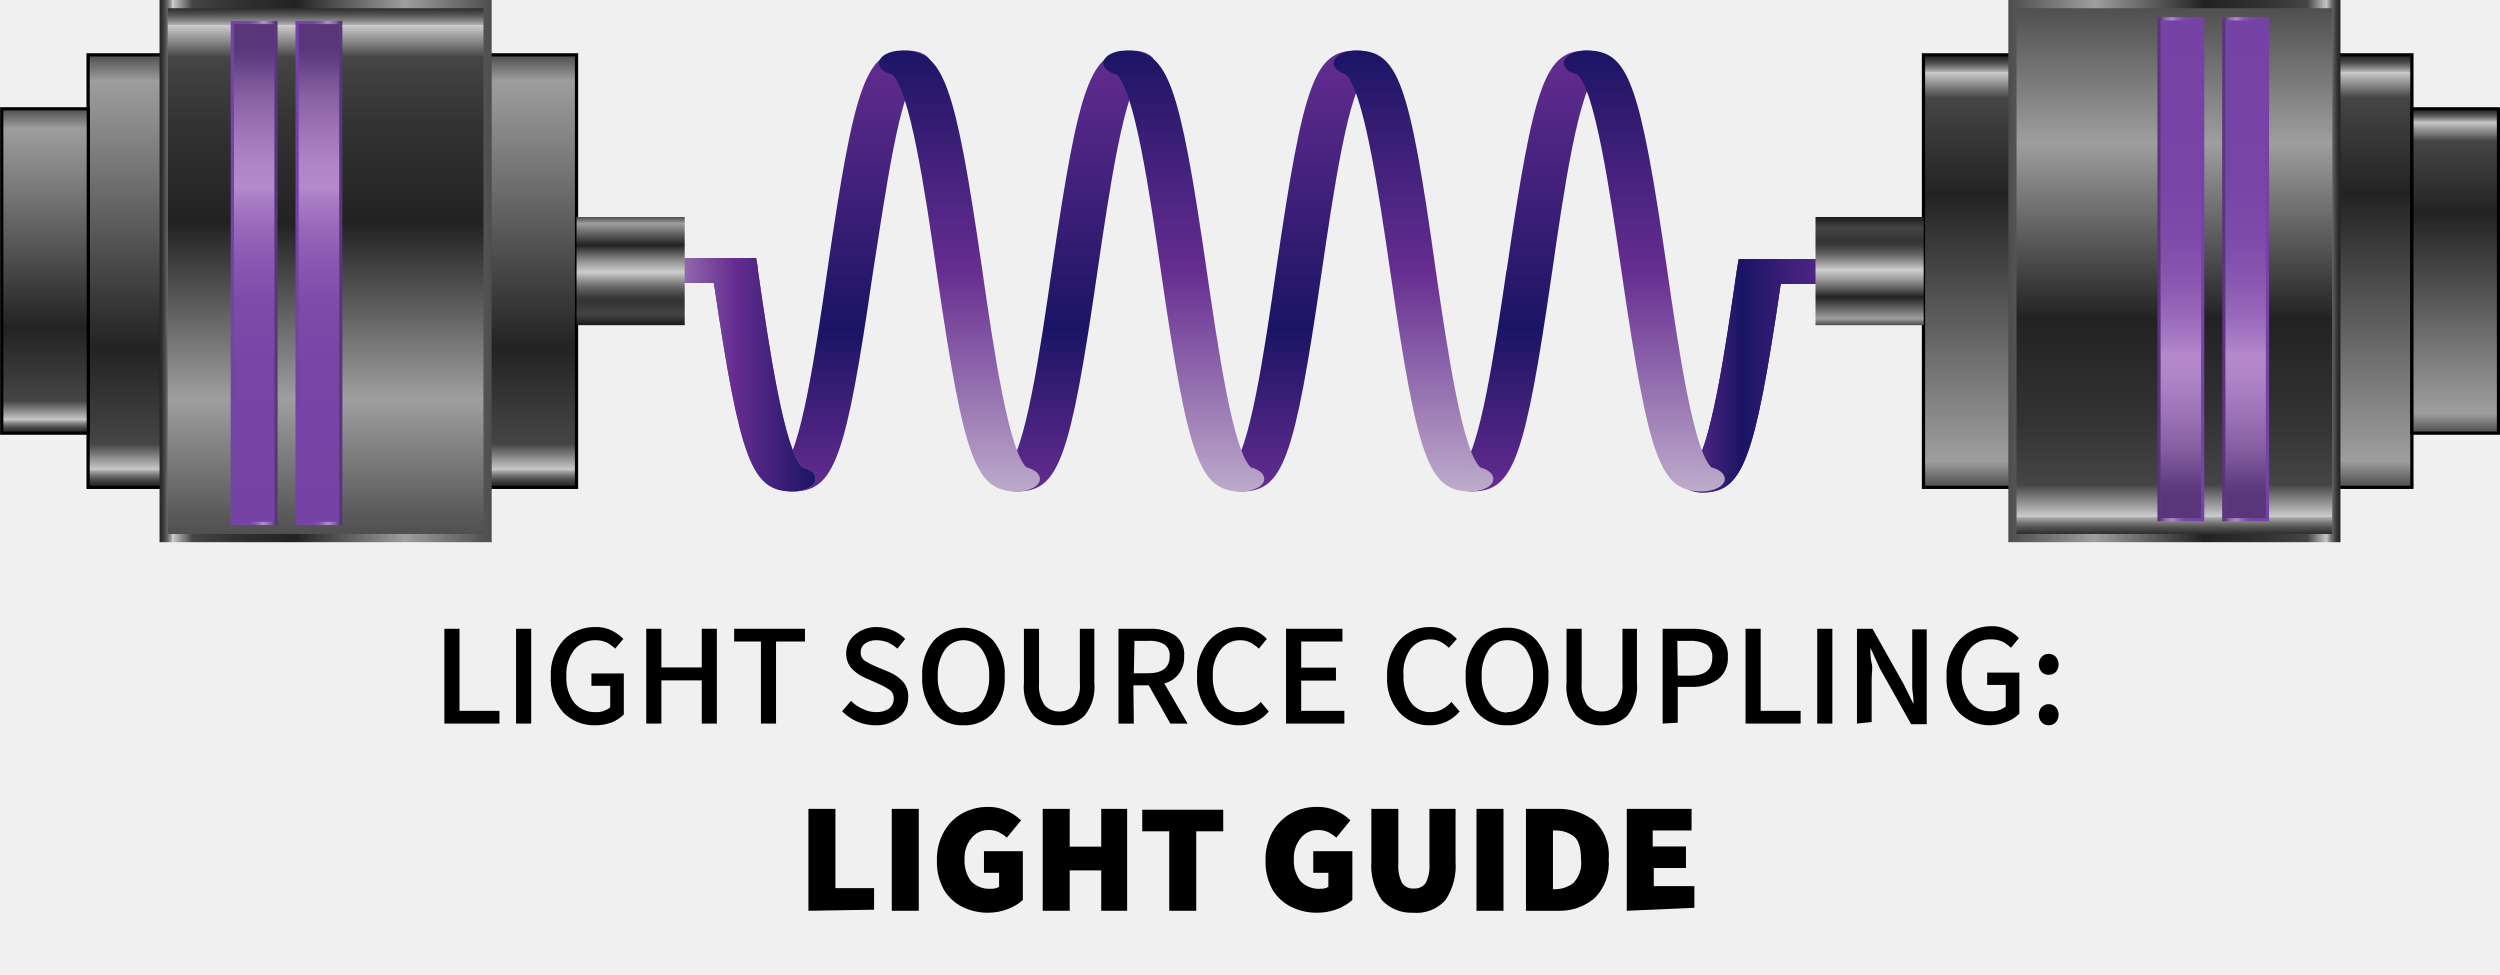
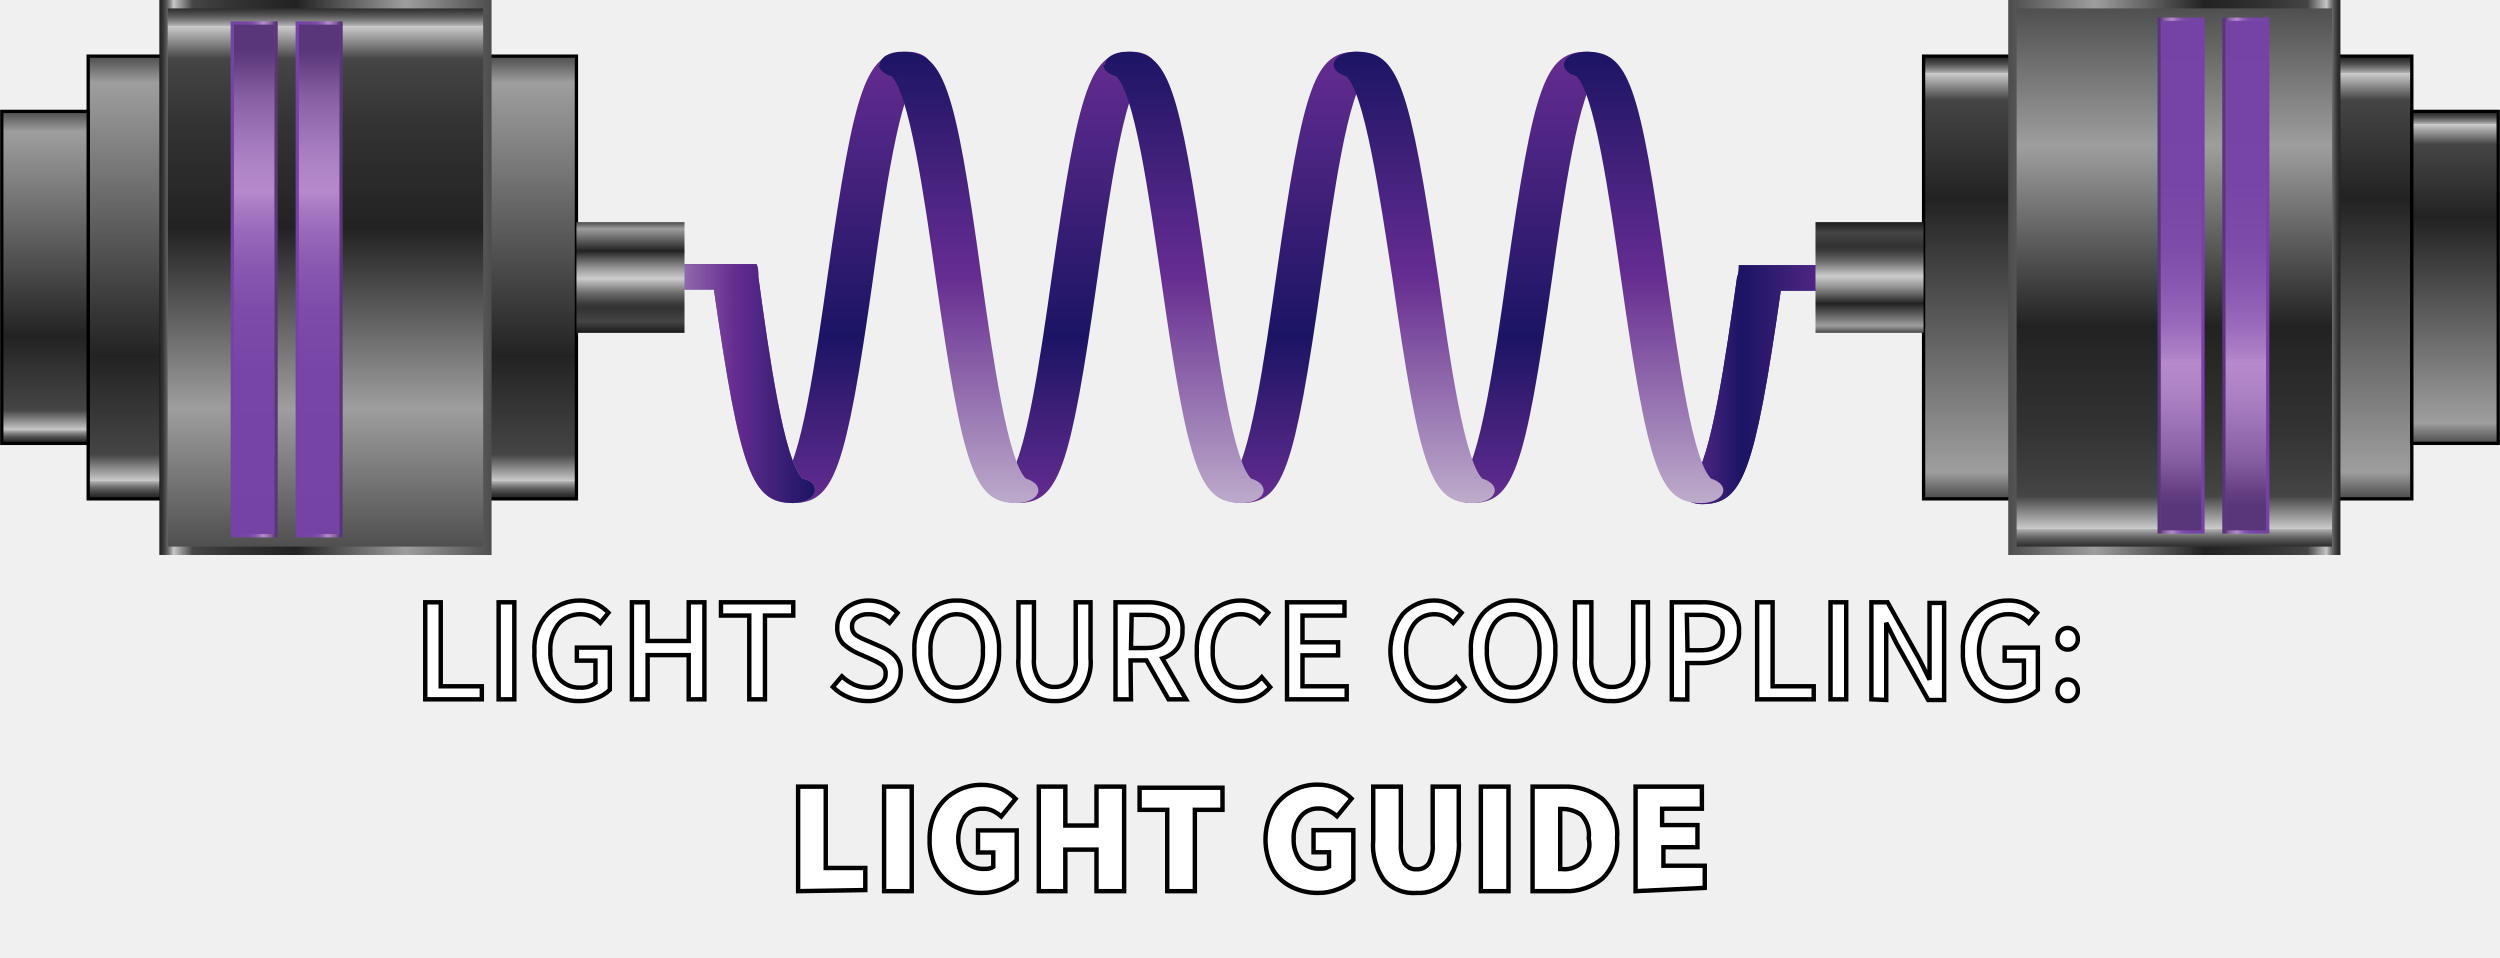
- <svg xmlns="http://www.w3.org/2000/svg" xmlns:xlink="http://www.w3.org/1999/xlink" id="Layer_1" data-name="Layer 1" width="115.78" height="45.13" viewBox="0 0 115.78 45.13">
+ <svg xmlns="http://www.w3.org/2000/svg" xmlns:xlink="http://www.w3.org/1999/xlink" id="Layer_1" data-name="Layer 1" viewBox="0 0 113.11 43.32">
  <defs>
-     <style>.cls-1{fill:url(#linear-gradient);}.cls-2{fill:url(#linear-gradient-2);}.cls-3{fill:url(#linear-gradient-3);}.cls-4{fill:url(#linear-gradient-4);}.cls-5{fill:url(#linear-gradient-5);}.cls-6{fill:url(#linear-gradient-6);}.cls-7{fill:url(#linear-gradient-7);}.cls-8{fill:url(#linear-gradient-8);}.cls-9{fill:url(#linear-gradient-9);}.cls-10{fill:url(#linear-gradient-10);}.cls-11{fill:url(#linear-gradient-11);}.cls-12{fill:url(#linear-gradient-12);}.cls-13,.cls-14,.cls-15,.cls-20,.cls-21,.cls-22{stroke:#000;}.cls-13,.cls-14,.cls-15,.cls-18,.cls-19,.cls-20,.cls-21,.cls-22,.cls-25,.cls-26{stroke-width:0.15px;}.cls-13{fill:url(#linear-gradient-13);}.cls-14{fill:url(#linear-gradient-14);}.cls-15{fill:url(#linear-gradient-15);}.cls-16{fill:url(#linear-gradient-16);}.cls-17,.cls-24{stroke-width:0.38px;}.cls-17{fill:url(#linear-gradient-17);stroke:url(#linear-gradient-18);}.cls-18{fill:url(#linear-gradient-19);stroke:url(#linear-gradient-20);}.cls-19{fill:url(#linear-gradient-21);stroke:url(#linear-gradient-22);}.cls-20{fill:url(#linear-gradient-23);}.cls-21{fill:url(#linear-gradient-24);}.cls-22{fill:url(#linear-gradient-25);}.cls-23{fill:url(#linear-gradient-26);}.cls-24{fill:url(#linear-gradient-27);stroke:url(#linear-gradient-28);}.cls-25{fill:url(#linear-gradient-29);stroke:url(#linear-gradient-30);}.cls-26{fill:url(#linear-gradient-31);stroke:url(#linear-gradient-32);}</style>
-     <linearGradient id="linear-gradient" x1="182.71" y1="4394.4" x2="182.71" y2="4415.09" gradientTransform="matrix(1, 0, 0, -1, -132.94, 4417.29)" gradientUnits="userSpaceOnUse">
+     <style>.cls-1{fill:#fff;stroke-width:0.2px;}.cls-1,.cls-14,.cls-15,.cls-16,.cls-21,.cls-22,.cls-23{stroke:#000;}.cls-2{fill:url(#linear-gradient);}.cls-3{fill:url(#linear-gradient-2);}.cls-4{fill:url(#linear-gradient-3);}.cls-5{fill:url(#linear-gradient-4);}.cls-6{fill:url(#linear-gradient-5);}.cls-7{fill:url(#linear-gradient-6);}.cls-8{fill:url(#linear-gradient-7);}.cls-9{fill:url(#linear-gradient-8);}.cls-10{fill:url(#linear-gradient-9);}.cls-11{fill:url(#linear-gradient-10);}.cls-12{fill:url(#linear-gradient-11);}.cls-13{fill:url(#linear-gradient-12);}.cls-14,.cls-15,.cls-16,.cls-19,.cls-20,.cls-21,.cls-22,.cls-23,.cls-26,.cls-27{stroke-width:0.15px;}.cls-14{fill:url(#linear-gradient-13);}.cls-15{fill:url(#linear-gradient-14);}.cls-16{fill:url(#linear-gradient-15);}.cls-17{fill:url(#linear-gradient-16);}.cls-18,.cls-25{stroke-width:0.38px;}.cls-18{fill:url(#linear-gradient-17);stroke:url(#linear-gradient-18);}.cls-19{fill:url(#linear-gradient-19);stroke:url(#linear-gradient-20);}.cls-20{fill:url(#linear-gradient-21);stroke:url(#linear-gradient-22);}.cls-21{fill:url(#linear-gradient-23);}.cls-22{fill:url(#linear-gradient-24);}.cls-23{fill:url(#linear-gradient-25);}.cls-24{fill:url(#linear-gradient-26);}.cls-25{fill:url(#linear-gradient-27);stroke:url(#linear-gradient-28);}.cls-26{fill:url(#linear-gradient-29);stroke:url(#linear-gradient-30);}.cls-27{fill:url(#linear-gradient-31);stroke:url(#linear-gradient-32);}</style>
+     <linearGradient id="linear-gradient" x1="181.56" y1="3390.31" x2="181.56" y2="3410.99" gradientTransform="matrix(1, 0, 0, -1, -132.94, 3413.2)" gradientUnits="userSpaceOnUse">
      <stop offset="0" stop-color="#662d91" />
      <stop offset="0.37" stop-color="#1b1464" />
      <stop offset="1" stop-color="#662d91" />
    </linearGradient>
-     <linearGradient id="linear-gradient-2" x1="203.76" y1="4394.4" x2="203.76" y2="4415.09" xlink:href="#linear-gradient" />
-     <linearGradient id="linear-gradient-3" x1="193.1" y1="4394.4" x2="193.1" y2="4415.09" xlink:href="#linear-gradient" />
-     <linearGradient id="linear-gradient-4" x1="172.32" y1="4394.4" x2="172.32" y2="4415.09" xlink:href="#linear-gradient" />
-     <linearGradient id="linear-gradient-5" x1="-401.05" y1="4885.97" x2="-401.05" y2="4911.82" gradientTransform="matrix(0.8, 0, 0, -0.8, 365.27, 3931.67)" gradientUnits="userSpaceOnUse">
+     <linearGradient id="linear-gradient-2" x1="202.13" y1="3390.31" x2="202.13" y2="3410.99" xlink:href="#linear-gradient" />
+     <linearGradient id="linear-gradient-3" x1="191.71" y1="3390.31" x2="191.71" y2="3410.99" xlink:href="#linear-gradient" />
+     <linearGradient id="linear-gradient-4" x1="171.41" y1="3390.31" x2="171.41" y2="3410.99" xlink:href="#linear-gradient" />
+     <linearGradient id="linear-gradient-5" x1="1001.82" y1="3756.36" x2="1001.82" y2="3782.22" gradientTransform="matrix(0.8, 0, 0, -0.8, -758.05, 3027.98)" gradientUnits="userSpaceOnUse">
      <stop offset="0" stop-color="#beaccb" />
      <stop offset="0.5" stop-color="#662d91" />
      <stop offset="1" stop-color="#1b1464" />
    </linearGradient>
-     <linearGradient id="linear-gradient-6" x1="-388.06" y1="4885.97" x2="-388.06" y2="4911.82" xlink:href="#linear-gradient-5" />
-     <linearGradient id="linear-gradient-7" x1="198.43" y1="4394.53" x2="198.43" y2="4414.95" gradientTransform="matrix(1, 0, 0, -1, -132.94, 4417.29)" xlink:href="#linear-gradient-5" />
-     <linearGradient id="linear-gradient-8" x1="166.93" y1="4394.53" x2="166.93" y2="4415.27" gradientTransform="matrix(1, 0, 0, -1, -132.94, 4417.29)" gradientUnits="userSpaceOnUse">
+     <linearGradient id="linear-gradient-6" x1="1014.51" y1="3756.36" x2="1014.51" y2="3782.22" xlink:href="#linear-gradient-5" />
+     <linearGradient id="linear-gradient-7" x1="196.92" y1="3390.44" x2="196.92" y2="3410.86" gradientTransform="matrix(1, 0, 0, -1, -132.94, 3413.2)" xlink:href="#linear-gradient-5" />
+     <linearGradient id="linear-gradient-8" x1="166.15" y1="3390.44" x2="166.15" y2="3411.18" gradientTransform="matrix(1, 0, 0, -1, -132.94, 3413.2)" gradientUnits="userSpaceOnUse">
      <stop offset="0" stop-color="#aa90be" />
      <stop offset="0.5" stop-color="#662d91" />
      <stop offset="1" stop-color="#1b1464" />
    </linearGradient>
-     <linearGradient id="linear-gradient-9" x1="30.2" y1="17.36" x2="37.77" y2="17.36" gradientTransform="matrix(1, 0, 0, 1, 0, 0)" xlink:href="#linear-gradient-8" />
-     <linearGradient id="linear-gradient-10" x1="214.65" y1="4394.53" x2="214.65" y2="4415.34" xlink:href="#linear-gradient" />
-     <linearGradient id="linear-gradient-11" x1="77.76" y1="17.35" x2="85.65" y2="17.35" gradientTransform="matrix(1, 0, 0, 1, 0, 0)" xlink:href="#linear-gradient" />
-     <linearGradient id="linear-gradient-12" x1="209.1" y1="4394.53" x2="209.1" y2="4414.95" gradientTransform="matrix(1, 0, 0, -1, -132.94, 4417.29)" xlink:href="#linear-gradient-5" />
-     <linearGradient id="linear-gradient-13" x1="-2960.14" y1="-310.23" x2="-2960.14" y2="-285.2" gradientTransform="translate(2374.2 250.73) scale(0.8)" gradientUnits="userSpaceOnUse">
+     <linearGradient id="linear-gradient-9" x1="29.51" y1="17.36" x2="36.9" y2="17.36" gradientTransform="matrix(1, 0, 0, 1, 0, 0)" xlink:href="#linear-gradient-8" />
+     <linearGradient id="linear-gradient-10" x1="212.76" y1="3390.44" x2="212.76" y2="3411.24" xlink:href="#linear-gradient" />
+     <linearGradient id="linear-gradient-11" x1="75.97" y1="17.35" x2="83.67" y2="17.35" gradientTransform="matrix(1, 0, 0, 1, 0, 0)" xlink:href="#linear-gradient" />
+     <linearGradient id="linear-gradient-12" x1="207.34" y1="3390.44" x2="207.34" y2="3410.86" gradientTransform="matrix(1, 0, 0, -1, -132.94, 3413.2)" xlink:href="#linear-gradient-5" />
+     <linearGradient id="linear-gradient-13" x1="-1556.16" y1="-184.72" x2="-1556.16" y2="-159.69" gradientTransform="translate(1250.88 150.32) scale(0.8)" gradientUnits="userSpaceOnUse">
      <stop offset="0" stop-color="#4d4d4d" />
      <stop offset="0.06" stop-color="#9e9e9e" />
      <stop offset="0.68" stop-color="#222" />
      <stop offset="0.68" stop-color="#232323" />
      <stop offset="0.78" stop-color="#333" />
      <stop offset="0.9" stop-color="#454545" />
      <stop offset="0.96" stop-color="#ccc" />
      <stop offset="0.96" stop-color="#b6b6b6" />
      <stop offset="0.97" stop-color="#7f7f7f" />
      <stop offset="0.98" stop-color="#535353" />
      <stop offset="0.99" stop-color="#343434" />
      <stop offset="1" stop-color="#212121" />
      <stop offset="1" stop-color="#1a1a1a" />
    </linearGradient>
-     <linearGradient id="linear-gradient-14" x1="-2965.15" y1="-307.11" x2="-2965.15" y2="-288.33" xlink:href="#linear-gradient-13" />
-     <linearGradient id="linear-gradient-15" x1="-2693.33" y1="-310.23" x2="-2693.33" y2="-285.2" gradientTransform="translate(2178.86 250.73) scale(0.8)" xlink:href="#linear-gradient-13" />
-     <linearGradient id="linear-gradient-16" x1="-2687.08" y1="-300.85" x2="-2687.08" y2="-294.59" gradientTransform="translate(2178.86 250.73) scale(0.8)" gradientUnits="userSpaceOnUse">
+     <linearGradient id="linear-gradient-14" x1="-1561.05" y1="-181.59" x2="-1561.05" y2="-162.82" xlink:href="#linear-gradient-13" />
+     <linearGradient id="linear-gradient-15" x1="-1289.88" y1="-184.72" x2="-1289.88" y2="-159.69" gradientTransform="translate(1055.54 150.32) scale(0.8)" xlink:href="#linear-gradient-13" />
+     <linearGradient id="linear-gradient-16" x1="-1283.77" y1="-175.33" x2="-1283.77" y2="-169.08" gradientTransform="translate(1055.54 150.32) scale(0.8)" gradientUnits="userSpaceOnUse">
      <stop offset="0" stop-color="#4d4d4d" />
      <stop offset="0.06" stop-color="#9e9e9e" />
      <stop offset="0.26" stop-color="#222" />
      <stop offset="0.32" stop-color="#515151" />
      <stop offset="0.41" stop-color="#939393" />
      <stop offset="0.48" stop-color="#bcbcbc" />
      <stop offset="0.51" stop-color="#ccc" />
      <stop offset="0.58" stop-color="#989898" />
      <stop offset="0.64" stop-color="#6c6c6c" />
      <stop offset="0.7" stop-color="#4d4d4d" />
      <stop offset="0.74" stop-color="#3a3a3a" />
      <stop offset="0.78" stop-color="#333" />
      <stop offset="0.9" stop-color="#454545" />
      <stop offset="1" stop-color="#1a1a1a" />
    </linearGradient>
-     <linearGradient id="linear-gradient-17" x1="39.41" y1="152.91" x2="39.41" y2="128.19" gradientTransform="translate(-24.33 -128)" gradientUnits="userSpaceOnUse">
+     <linearGradient id="linear-gradient-17" x1="39.06" y1="152.91" x2="39.06" y2="128.19" gradientTransform="translate(-24.33 -128)" gradientUnits="userSpaceOnUse">
      <stop offset="0" stop-color="#4d4d4d" />
      <stop offset="0.26" stop-color="#9e9e9e" />
      <stop offset="0.59" stop-color="#222" />
      <stop offset="0.6" stop-color="#232323" />
      <stop offset="0.78" stop-color="#333" />
      <stop offset="0.9" stop-color="#454545" />
      <stop offset="0.96" stop-color="#ccc" />
      <stop offset="0.96" stop-color="#b6b6b6" />
      <stop offset="0.97" stop-color="#7f7f7f" />
      <stop offset="0.98" stop-color="#535353" />
      <stop offset="0.99" stop-color="#343434" />
      <stop offset="1" stop-color="#212121" />
      <stop offset="1" stop-color="#1a1a1a" />
    </linearGradient>
-     <linearGradient id="linear-gradient-18" x1="6362.59" y1="2008.15" x2="6377.97" y2="2008.15" gradientTransform="translate(6385.35 2020.7) rotate(180)" xlink:href="#linear-gradient-17" />
-     <linearGradient id="linear-gradient-19" x1="36.11" y1="152.23" x2="36.11" y2="129.04" gradientTransform="translate(-24.33 -128)" gradientUnits="userSpaceOnUse">
+     <linearGradient id="linear-gradient-18" x1="-4870.11" y1="1004.06" x2="-4855.08" y2="1004.06" gradientTransform="translate(-4847.87 1016.61) rotate(180)" xlink:href="#linear-gradient-17" />
+     <linearGradient id="linear-gradient-19" x1="35.84" y1="152.23" x2="35.84" y2="129.04" gradientTransform="translate(-24.33 -128)" gradientUnits="userSpaceOnUse">
      <stop offset="0" stop-color="#7543a5" />
      <stop offset="0.32" stop-color="#7745a6" />
      <stop offset="0.44" stop-color="#7d4caa" />
      <stop offset="0.52" stop-color="#8857b0" />
      <stop offset="0.59" stop-color="#9768ba" />
      <stop offset="0.65" stop-color="#ab7ec6" />
      <stop offset="0.67" stop-color="#b589cc" />
      <stop offset="0.72" stop-color="#af84c7" />
      <stop offset="0.78" stop-color="#9f75b9" />
      <stop offset="0.86" stop-color="#855ea1" />
      <stop offset="0.93" stop-color="#603d80" />
      <stop offset="0.95" stop-color="#59367a" />
    </linearGradient>
-     <linearGradient id="linear-gradient-20" x1="35.02" y1="140.64" x2="37.19" y2="140.64" xlink:href="#linear-gradient-19" />
-     <linearGradient id="linear-gradient-21" x1="39.11" y1="152.23" x2="39.11" y2="129.04" xlink:href="#linear-gradient-19" />
-     <linearGradient id="linear-gradient-22" x1="38.02" y1="140.64" x2="40.19" y2="140.64" xlink:href="#linear-gradient-19" />
-     <linearGradient id="linear-gradient-23" x1="7209.33" y1="4789.25" x2="7209.33" y2="4814.28" gradientTransform="translate(5877.16 3853.96) rotate(180) scale(0.8)" xlink:href="#linear-gradient-13" />
-     <linearGradient id="linear-gradient-24" x1="7204.32" y1="4792.38" x2="7204.32" y2="4811.15" gradientTransform="translate(5877.16 3853.96) rotate(180) scale(0.8)" xlink:href="#linear-gradient-13" />
-     <linearGradient id="linear-gradient-25" x1="7476.13" y1="4789.25" x2="7476.13" y2="4814.28" gradientTransform="translate(6072.49 3853.96) rotate(180) scale(0.8)" xlink:href="#linear-gradient-13" />
-     <linearGradient id="linear-gradient-26" x1="7482.39" y1="4798.64" x2="7482.39" y2="4804.89" gradientTransform="translate(6072.49 3853.96) rotate(180) scale(0.8)" xlink:href="#linear-gradient-16" />
-     <linearGradient id="linear-gradient-27" x1="8174.98" y1="4232.5" x2="8174.98" y2="4207.77" gradientTransform="translate(8275.69 4232.69) rotate(180)" xlink:href="#linear-gradient-17" />
-     <linearGradient id="linear-gradient-28" x1="-1772.98" y1="-2071.44" x2="-1757.61" y2="-2071.44" gradientTransform="translate(1866 2083.99)" xlink:href="#linear-gradient-17" />
-     <linearGradient id="linear-gradient-29" x1="8171.68" y1="4231.82" x2="8171.68" y2="4208.62" gradientTransform="translate(8275.69 4232.69) rotate(180)" xlink:href="#linear-gradient-19" />
-     <linearGradient id="linear-gradient-30" x1="8170.59" y1="4220.22" x2="8172.77" y2="4220.22" gradientTransform="translate(8275.69 4232.69) rotate(180)" xlink:href="#linear-gradient-19" />
-     <linearGradient id="linear-gradient-31" x1="8174.68" y1="4231.82" x2="8174.68" y2="4208.62" gradientTransform="translate(8275.69 4232.69) rotate(180)" xlink:href="#linear-gradient-19" />
-     <linearGradient id="linear-gradient-32" x1="8173.59" y1="4220.22" x2="8175.77" y2="4220.22" gradientTransform="translate(8275.69 4232.69) rotate(180)" xlink:href="#linear-gradient-19" />
+     <linearGradient id="linear-gradient-20" x1="34.77" y1="140.64" x2="36.9" y2="140.64" xlink:href="#linear-gradient-19" />
+     <linearGradient id="linear-gradient-21" x1="38.77" y1="152.23" x2="38.77" y2="129.04" xlink:href="#linear-gradient-19" />
+     <linearGradient id="linear-gradient-22" x1="37.7" y1="140.64" x2="39.83" y2="140.64" xlink:href="#linear-gradient-19" />
+     <linearGradient id="linear-gradient-23" x1="-5424.88" y1="3659.64" x2="-5424.88" y2="3684.68" gradientTransform="translate(-4232.74 2950.28) rotate(180) scale(0.8)" xlink:href="#linear-gradient-13" />
+     <linearGradient id="linear-gradient-24" x1="-5429.78" y1="3662.77" x2="-5429.78" y2="3681.55" gradientTransform="translate(-4232.74 2950.28) rotate(180) scale(0.8)" xlink:href="#linear-gradient-13" />
+     <linearGradient id="linear-gradient-25" x1="-5158.6" y1="3659.64" x2="-5158.6" y2="3684.68" gradientTransform="translate(-4037.41 2950.28) rotate(180) scale(0.8)" xlink:href="#linear-gradient-13" />
+     <linearGradient id="linear-gradient-26" x1="-5152.49" y1="3669.03" x2="-5152.49" y2="3675.29" gradientTransform="translate(-4037.41 2950.28) rotate(180) scale(0.8)" xlink:href="#linear-gradient-16" />
+     <linearGradient id="linear-gradient-27" x1="-3055.92" y1="3228.41" x2="-3055.92" y2="3203.68" gradientTransform="translate(-2957.54 3228.6) rotate(180)" xlink:href="#linear-gradient-17" />
+     <linearGradient id="linear-gradient-28" x1="-1775.13" y1="-2071.44" x2="-1760.1" y2="-2071.44" gradientTransform="translate(1866 2083.99)" xlink:href="#linear-gradient-17" />
+     <linearGradient id="linear-gradient-29" x1="-3059.14" y1="3227.73" x2="-3059.14" y2="3204.53" gradientTransform="translate(-2957.54 3228.6) rotate(180)" xlink:href="#linear-gradient-19" />
+     <linearGradient id="linear-gradient-30" x1="-3060.21" y1="3216.13" x2="-3058.08" y2="3216.13" gradientTransform="translate(-2957.54 3228.6) rotate(180)" xlink:href="#linear-gradient-19" />
+     <linearGradient id="linear-gradient-31" x1="-3056.21" y1="3227.73" x2="-3056.21" y2="3204.53" gradientTransform="translate(-2957.54 3228.6) rotate(180)" xlink:href="#linear-gradient-19" />
+     <linearGradient id="linear-gradient-32" x1="-3057.27" y1="3216.13" x2="-3055.15" y2="3216.13" gradientTransform="translate(-2957.54 3228.6) rotate(180)" xlink:href="#linear-gradient-19" />
  </defs>
-   <path d="M20.58,33.51V29.12h.7v3.8h1.85v.59Z" />
-   <path d="M23.9,33.51V29.12h.7v4.39Z" />
-   <path d="M27.55,33.59A2,2,0,0,1,26.09,33a2.29,2.29,0,0,1-.58-1.68,2.34,2.34,0,0,1,.59-1.68,2,2,0,0,1,1.46-.6,1.59,1.59,0,0,1,.79.17,2.12,2.12,0,0,1,.52.38l-.38.45a1.78,1.78,0,0,0-.38-.28,1.17,1.17,0,0,0-.52-.11,1.23,1.23,0,0,0-1,.45,1.83,1.83,0,0,0-.36,1.2,1.91,1.91,0,0,0,.35,1.23,1.24,1.24,0,0,0,1,.45,1,1,0,0,0,.68-.22v-1h-.87v-.57h1.5v1.9a1.71,1.71,0,0,1-.57.37A2.09,2.09,0,0,1,27.55,33.59Z" />
-   <path d="M29.93,33.51V29.12h.7v1.79H32.5V29.12h.7v4.39h-.7v-2H30.63v2Z" />
-   <path d="M35.24,33.51v-3.8H34v-.59h3.28v.59H35.94v3.8Z" />
-   <path d="M40.58,33.59A2.14,2.14,0,0,1,39,32.94l.41-.48a1.73,1.73,0,0,0,.54.37,1.38,1.38,0,0,0,.62.15,1,1,0,0,0,.61-.17.57.57,0,0,0,.21-.45.46.46,0,0,0-.2-.42,3.22,3.22,0,0,0-.5-.27l-.61-.27a2,2,0,0,1-.6-.4,1,1,0,0,1-.29-.75,1.09,1.09,0,0,1,.41-.86,1.51,1.51,0,0,1,1-.35,1.83,1.83,0,0,1,.73.15,1.76,1.76,0,0,1,.59.4l-.36.45a1.76,1.76,0,0,0-.44-.29,1.46,1.46,0,0,0-.52-.1.86.86,0,0,0-.53.15.48.48,0,0,0-.21.41.45.45,0,0,0,.22.41,3.21,3.21,0,0,0,.49.25l.6.25a1.78,1.78,0,0,1,.64.44,1,1,0,0,1,.25.74,1.16,1.16,0,0,1-.41.91A1.61,1.61,0,0,1,40.58,33.59Z" />
-   <path d="M44.62,33.59A1.74,1.74,0,0,1,43.24,33a2.44,2.44,0,0,1-.53-1.67,2.38,2.38,0,0,1,.53-1.66,1.89,1.89,0,0,1,2.76,0,2.38,2.38,0,0,1,.53,1.66A2.44,2.44,0,0,1,46,33,1.74,1.74,0,0,1,44.62,33.59Zm0-.61a1,1,0,0,0,.86-.46,2,2,0,0,0,.33-1.22,2,2,0,0,0-.33-1.21,1.06,1.06,0,0,0-1.72,0,2,2,0,0,0-.33,1.21,2,2,0,0,0,.33,1.22A1,1,0,0,0,44.62,33Z" />
-   <path d="M49.05,33.59a1.59,1.59,0,0,1-1.18-.45,2.09,2.09,0,0,1-.45-1.52v-2.5h.7v2.54a1.56,1.56,0,0,0,.26,1,.88.88,0,0,0,.67.29.91.91,0,0,0,.69-.29,1.5,1.5,0,0,0,.27-1V29.12h.67v2.5a2.09,2.09,0,0,1-.45,1.52A1.57,1.57,0,0,1,49.05,33.59Z" />
-   <path d="M52.51,33.51H51.8V29.12h1.45a2.08,2.08,0,0,1,1.13.28,1.07,1.07,0,0,1,.46,1,1.22,1.22,0,0,1-.92,1.25L55,33.51H54.2l-1-1.77h-.71Zm0-2.33h.66c.65,0,1-.26,1-.78a.61.61,0,0,0-.25-.56,1.28,1.28,0,0,0-.72-.16h-.66Z" />
-   <path d="M57.44,33.59A1.87,1.87,0,0,1,56,33a2.37,2.37,0,0,1-.56-1.68,2.34,2.34,0,0,1,.58-1.68,1.86,1.86,0,0,1,1.4-.6,1.43,1.43,0,0,1,.73.17,1.75,1.75,0,0,1,.52.38l-.37.45a1.75,1.75,0,0,0-.39-.28,1,1,0,0,0-.47-.11,1.12,1.12,0,0,0-.92.45,1.83,1.83,0,0,0-.35,1.2,2,2,0,0,0,.34,1.23,1.07,1.07,0,0,0,.91.45,1.2,1.2,0,0,0,.54-.13,1.74,1.74,0,0,0,.43-.34l.37.44a1.79,1.79,0,0,1-.6.47A1.73,1.73,0,0,1,57.44,33.59Z" />
-   <path d="M59.56,33.51V29.12h2.61v.59H60.26v1.21h1.61v.6H60.26v1.4h2v.59Z" />
-   <path d="M66.2,33.59A1.85,1.85,0,0,1,64.81,33a2.33,2.33,0,0,1-.57-1.68,2.38,2.38,0,0,1,.58-1.68,1.87,1.87,0,0,1,1.41-.6,1.46,1.46,0,0,1,.73.17,1.7,1.7,0,0,1,.51.38L67.1,30a1.75,1.75,0,0,0-.39-.28,1,1,0,0,0-.46-.11,1.14,1.14,0,0,0-.93.45A1.88,1.88,0,0,0,65,31.3a2,2,0,0,0,.34,1.23,1.09,1.09,0,0,0,.92.45,1.19,1.19,0,0,0,.53-.13,1.74,1.74,0,0,0,.43-.34l.38.44a1.82,1.82,0,0,1-.61.47A1.73,1.73,0,0,1,66.2,33.59Z" />
-   <path d="M69.79,33.59A1.76,1.76,0,0,1,68.41,33a2.5,2.5,0,0,1-.53-1.67,2.43,2.43,0,0,1,.53-1.66,1.77,1.77,0,0,1,1.38-.6,1.75,1.75,0,0,1,1.38.6,2.39,2.39,0,0,1,.54,1.66A2.45,2.45,0,0,1,71.17,33,1.73,1.73,0,0,1,69.79,33.59Zm0-.61a1,1,0,0,0,.87-.46A2.1,2.1,0,0,0,71,31.3a2.07,2.07,0,0,0-.32-1.21,1,1,0,0,0-.87-.44,1,1,0,0,0-.86.44,2,2,0,0,0-.33,1.21,2,2,0,0,0,.33,1.22A1,1,0,0,0,69.79,33Z" />
-   <path d="M74.22,33.59A1.61,1.61,0,0,1,73,33.14a2.09,2.09,0,0,1-.45-1.52v-2.5h.7v2.54a1.56,1.56,0,0,0,.26,1,.88.88,0,0,0,.67.29.91.91,0,0,0,.69-.29,1.5,1.5,0,0,0,.27-1V29.12h.67v2.5a2.14,2.14,0,0,1-.44,1.52A1.6,1.6,0,0,1,74.22,33.59Z" />
-   <path d="M77,33.51V29.12h1.34a2.29,2.29,0,0,1,1.2.29,1.11,1.11,0,0,1,.48,1,1.23,1.23,0,0,1-.47,1.06,2,2,0,0,1-1.19.34h-.66v1.66Zm.7-2.22h.6q1,0,1-.84a.69.69,0,0,0-.26-.6,1.52,1.52,0,0,0-.79-.17h-.57Z" />
-   <path d="M80.84,33.51V29.12h.7v3.8h1.85v.59Z" />
-   <path d="M84.16,33.51V29.12h.7v4.39Z" />
-   <path d="M86,33.51V29.12h.72l1.44,2.56.46.93h0q0-.33-.06-.72c0-.25,0-.5,0-.74v-2h.67v4.39h-.72l-1.45-2.58L86.62,30h0c0,.22,0,.46.06.71s0,.49,0,.73v2Z" />
-   <path d="M92.18,33.59A2,2,0,0,1,90.72,33a2.33,2.33,0,0,1-.57-1.68,2.3,2.3,0,0,1,.59-1.68A2,2,0,0,1,92.2,29a1.55,1.55,0,0,1,.78.17,1.8,1.8,0,0,1,.52.38l-.37.45a1.78,1.78,0,0,0-.38-.28,1.22,1.22,0,0,0-.53-.11,1.19,1.19,0,0,0-1,.45,1.78,1.78,0,0,0-.37,1.2,1.92,1.92,0,0,0,.36,1.23,1.21,1.21,0,0,0,1,.45,1,1,0,0,0,.68-.22v-1h-.86v-.57h1.49v1.9a1.61,1.61,0,0,1-.57.37A2.09,2.09,0,0,1,92.18,33.59Z" />
-   <path d="M94.88,31.25a.44.44,0,0,1-.33-.13.54.54,0,0,1,0-.7.46.46,0,0,1,.66,0,.54.54,0,0,1,0,.7A.44.44,0,0,1,94.88,31.25Zm0,2.34a.45.45,0,0,1-.33-.14.54.54,0,0,1,0-.7.46.46,0,0,1,.66,0,.54.54,0,0,1,0,.7A.45.45,0,0,1,94.88,33.59Z" />
-   <path d="M37.44,42.18V37.46h1.25v3.67h1.79v1Z" />
-   <path d="M41.3,42.18V37.46h1.25v4.72Z" />
-   <path d="M45.77,42.27a2.65,2.65,0,0,1-1.2-.27,2.07,2.07,0,0,1-.86-.8,2.64,2.64,0,0,1-.32-1.35,2.59,2.59,0,0,1,.33-1.34,2.19,2.19,0,0,1,.86-.85,2.42,2.42,0,0,1,1.17-.29,2,2,0,0,1,.9.19,2.39,2.39,0,0,1,.64.43l-.66.8a1.85,1.85,0,0,0-.37-.25,1.06,1.06,0,0,0-.47-.1,1,1,0,0,0-.8.37,1.46,1.46,0,0,0-.32,1,1.56,1.56,0,0,0,.3,1,1.17,1.17,0,0,0,.93.35.65.65,0,0,0,.37-.09v-.65h-.7v-1h1.8v2.26a2.13,2.13,0,0,1-.67.41A2.52,2.52,0,0,1,45.77,42.27Z" />
-   <path d="M48.29,42.18V37.46h1.25v1.75H51V37.46H52.2v4.72H51V40.31H49.54v1.87Z" />
-   <path d="M54.15,42.18V38.5H52.9v-1h3.75v1H55.4v3.68Z" />
-   <path d="M61,42.27a2.65,2.65,0,0,1-1.2-.27,2.1,2.1,0,0,1-.87-.8,2.64,2.64,0,0,1-.32-1.35,2.59,2.59,0,0,1,.33-1.34,2.26,2.26,0,0,1,.86-.85A2.47,2.47,0,0,1,61,37.37a2,2,0,0,1,.91.19,2.32,2.32,0,0,1,.63.43l-.65.8a2.19,2.19,0,0,0-.37-.25,1.14,1.14,0,0,0-.48-.1,1,1,0,0,0-.8.37,1.46,1.46,0,0,0-.32,1,1.51,1.51,0,0,0,.31,1,1.17,1.17,0,0,0,.93.35.62.62,0,0,0,.36-.09v-.65h-.7v-1h1.81v2.26a2.25,2.25,0,0,1-.67.41A2.6,2.6,0,0,1,61,42.27Z" />
-   <path d="M65.43,42.27A1.85,1.85,0,0,1,64,41.69a2.79,2.79,0,0,1-.49-1.79V37.46h1.25V40a1.74,1.74,0,0,0,.17.89.6.6,0,0,0,.55.26.62.62,0,0,0,.55-.26,1.74,1.74,0,0,0,.17-.89V37.46h1.21V39.9a2.86,2.86,0,0,1-.47,1.79A1.8,1.8,0,0,1,65.43,42.27Z" />
-   <path d="M68.38,42.18V37.46h1.25v4.72Z" />
-   <path d="M70.67,42.18V37.46h1.4a2.71,2.71,0,0,1,1.75.54,2.18,2.18,0,0,1,.68,1.8,2.25,2.25,0,0,1-.67,1.81,2.49,2.49,0,0,1-1.69.57Zm1.25-1H72a1.39,1.39,0,0,0,.86-.28,1.33,1.33,0,0,0,.36-1.1c0-.56-.12-.92-.36-1.09a1.43,1.43,0,0,0-.86-.25h-.08Z" />
-   <path d="M75.34,42.18V37.46h3v1h-1.8v.74h1.54v1H76.59v.84h1.88v1Z" />
+   <path class="cls-1" d="M19.24,31.64V27.25h.7v3.8H21.8v.59Z" />
+   <path class="cls-1" d="M22.56,31.64V27.25h.71v4.39Z" />
+   <path class="cls-1" d="M26.21,31.72a1.94,1.94,0,0,1-1.46-.59,2.3,2.3,0,0,1-.57-1.67,2.27,2.27,0,0,1,.59-1.68,2,2,0,0,1,1.46-.61,1.74,1.74,0,0,1,.79.17,2.12,2.12,0,0,1,.51.38l-.37.46a1.49,1.49,0,0,0-.38-.28,1.32,1.32,0,0,0-1.51.33,1.82,1.82,0,0,0-.37,1.21,1.89,1.89,0,0,0,.36,1.22,1.21,1.21,0,0,0,1,.45.94.94,0,0,0,.68-.22v-1H26.1V29.3h1.49v1.91a1.6,1.6,0,0,1-.57.36A2.09,2.09,0,0,1,26.21,31.72Z" />
+   <path class="cls-1" d="M28.59,31.64V27.25h.71V29h1.86V27.25h.71v4.39h-.71v-2H29.3v2Z" />
+   <path class="cls-1" d="M33.9,31.64V27.85H32.62v-.6h3.27v.6H34.61v3.79Z" />
+   <path class="cls-1" d="M39.24,31.72a2.22,2.22,0,0,1-.85-.17,2.15,2.15,0,0,1-.71-.47l.41-.48a2.25,2.25,0,0,0,.54.37,1.6,1.6,0,0,0,.63.14.89.89,0,0,0,.6-.17.54.54,0,0,0,.21-.44.48.48,0,0,0-.19-.43,3.81,3.81,0,0,0-.5-.26l-.61-.27a2.46,2.46,0,0,1-.61-.4,1,1,0,0,1-.28-.75,1.09,1.09,0,0,1,.4-.87,1.58,1.58,0,0,1,1-.35,1.8,1.8,0,0,1,.73.15,1.83,1.83,0,0,1,.6.41l-.36.45a1.67,1.67,0,0,0-.44-.29,1.29,1.29,0,0,0-.53-.1.88.88,0,0,0-.53.15.46.46,0,0,0-.2.41.45.45,0,0,0,.22.41,2.79,2.79,0,0,0,.49.24l.6.26a1.85,1.85,0,0,1,.64.43,1,1,0,0,1,.25.75,1.21,1.21,0,0,1-.41.91A1.65,1.65,0,0,1,39.24,31.72Z" />
+   <path class="cls-1" d="M43.28,31.72a1.72,1.72,0,0,1-1.37-.61,2.48,2.48,0,0,1-.54-1.68,2.4,2.4,0,0,1,.54-1.66,1.74,1.74,0,0,1,1.37-.6,1.78,1.78,0,0,1,1.39.6,2.45,2.45,0,0,1,.53,1.66,2.52,2.52,0,0,1-.53,1.68A1.76,1.76,0,0,1,43.28,31.72Zm0-.61a1,1,0,0,0,.87-.45,2.08,2.08,0,0,0,.32-1.23,1.94,1.94,0,0,0-.32-1.2,1.07,1.07,0,0,0-1.73,0,1.94,1.94,0,0,0-.32,1.2,2.08,2.08,0,0,0,.32,1.23A1,1,0,0,0,43.28,31.11Z" />
+   <path class="cls-1" d="M47.72,31.72a1.66,1.66,0,0,1-1.19-.44,2.11,2.11,0,0,1-.45-1.52V27.25h.7V29.8a1.5,1.5,0,0,0,.27,1,.85.85,0,0,0,.67.28.9.9,0,0,0,.68-.28,1.5,1.5,0,0,0,.27-1V27.25h.67v2.51a2.11,2.11,0,0,1-.44,1.52A1.62,1.62,0,0,1,47.72,31.72Z" />
+   <path class="cls-1" d="M51.17,31.64h-.7V27.25h1.45a2.17,2.17,0,0,1,1.13.28,1.1,1.1,0,0,1,.45,1,1.25,1.25,0,0,1-.25.82,1.4,1.4,0,0,1-.66.44l1.07,1.85h-.79l-1-1.76h-.72Zm0-2.32h.67c.64,0,1-.26,1-.79a.61.61,0,0,0-.25-.55,1.33,1.33,0,0,0-.72-.16h-.67Z" />
+   <path class="cls-1" d="M56.1,31.72a1.83,1.83,0,0,1-1.39-.59,2.3,2.3,0,0,1-.56-1.67,2.34,2.34,0,0,1,.57-1.68,1.91,1.91,0,0,1,1.41-.61,1.54,1.54,0,0,1,.73.17,2.12,2.12,0,0,1,.52.38l-.38.46a1.43,1.43,0,0,0-.38-.28,1,1,0,0,0-.47-.11,1.12,1.12,0,0,0-.92.44,1.88,1.88,0,0,0-.36,1.21,1.94,1.94,0,0,0,.34,1.22,1.11,1.11,0,0,0,.92.45,1.15,1.15,0,0,0,.53-.12,1.58,1.58,0,0,0,.43-.35l.38.45a2,2,0,0,1-.61.47A1.7,1.7,0,0,1,56.1,31.72Z" />
+   <path class="cls-1" d="M58.23,31.64V27.25h2.6v.6h-1.9v1.21h1.61v.59H58.93v1.4h2v.59Z" />
+   <path class="cls-1" d="M64.86,31.72a1.83,1.83,0,0,1-1.39-.59,2.77,2.77,0,0,1,0-3.35,1.91,1.91,0,0,1,1.41-.61,1.54,1.54,0,0,1,.73.17,2.12,2.12,0,0,1,.52.38l-.38.46a1.29,1.29,0,0,0-.38-.28,1,1,0,0,0-.47-.11,1.12,1.12,0,0,0-.92.44,1.88,1.88,0,0,0-.36,1.21A2,2,0,0,0,64,30.66a1.11,1.11,0,0,0,.92.45,1.12,1.12,0,0,0,.53-.12,1.62,1.62,0,0,0,.44-.35l.37.45a2,2,0,0,1-.61.47A1.67,1.67,0,0,1,64.86,31.72Z" />
+   <path class="cls-1" d="M68.45,31.72a1.72,1.72,0,0,1-1.37-.61,2.47,2.47,0,0,1-.53-1.68,2.4,2.4,0,0,1,.53-1.66,1.74,1.74,0,0,1,1.37-.6,1.78,1.78,0,0,1,1.39.6,2.45,2.45,0,0,1,.53,1.66,2.52,2.52,0,0,1-.53,1.68A1.76,1.76,0,0,1,68.45,31.72Zm0-.61a1,1,0,0,0,.87-.45,2.08,2.08,0,0,0,.33-1.23,1.94,1.94,0,0,0-.33-1.2,1,1,0,0,0-.87-.44,1,1,0,0,0-.86.44,2,2,0,0,0-.32,1.2,2.16,2.16,0,0,0,.32,1.23A1,1,0,0,0,68.45,31.11Z" />
+   <path class="cls-1" d="M72.89,31.72a1.62,1.62,0,0,1-1.18-.44,2.11,2.11,0,0,1-.45-1.52V27.25H72V29.8a1.56,1.56,0,0,0,.26,1,.86.86,0,0,0,.67.28.9.9,0,0,0,.69-.28,1.5,1.5,0,0,0,.27-1V27.25h.67v2.51a2.11,2.11,0,0,1-.45,1.52A1.62,1.62,0,0,1,72.89,31.72Z" />
+   <path class="cls-1" d="M75.64,31.64V27.25H77a2.24,2.24,0,0,1,1.21.3,1.11,1.11,0,0,1,.47,1,1.22,1.22,0,0,1-.47,1.06A2,2,0,0,1,77,30h-.66v1.65Zm.71-2.22h.59c.69,0,1-.27,1-.83a.65.65,0,0,0-.27-.6,1.39,1.39,0,0,0-.78-.17h-.57Z" />
+   <path class="cls-1" d="M79.5,31.64V27.25h.7v3.8h1.86v.59Z" />
+   <path class="cls-1" d="M82.82,31.64V27.25h.71v4.39Z" />
+   <path class="cls-1" d="M84.67,31.64V27.25h.73l1.44,2.57.46.93h0c0-.22,0-.46,0-.72s0-.51,0-.75v-2h.66v4.39h-.72l-1.44-2.57-.46-.92h0c0,.23,0,.47,0,.72s0,.48,0,.72v2.05Z" />
+   <path class="cls-1" d="M90.85,31.72a1.92,1.92,0,0,1-1.46-.59,2.26,2.26,0,0,1-.58-1.67,2.31,2.31,0,0,1,.59-1.68,2,2,0,0,1,1.46-.61,1.71,1.71,0,0,1,.79.17,2.41,2.41,0,0,1,.52.38l-.38.46a1.49,1.49,0,0,0-.38-.28,1.17,1.17,0,0,0-.52-.11,1.25,1.25,0,0,0-1,.44,2.26,2.26,0,0,0,0,2.43,1.24,1.24,0,0,0,1,.45,1,1,0,0,0,.68-.22v-1h-.87V29.3h1.5v1.91a1.69,1.69,0,0,1-.57.36A2.09,2.09,0,0,1,90.85,31.72Z" />
+   <path class="cls-1" d="M93.55,29.39a.42.42,0,0,1-.33-.14.45.45,0,0,1-.13-.34.52.52,0,0,1,.13-.36.46.46,0,0,1,.66,0,.52.52,0,0,1,.13.36.45.45,0,0,1-.13.34A.42.42,0,0,1,93.55,29.39Zm0,2.33a.42.42,0,0,1-.33-.14.45.45,0,0,1-.13-.34.52.52,0,0,1,.13-.36.46.46,0,0,1,.66,0,.52.52,0,0,1,.13.36.45.45,0,0,1-.13.34A.42.42,0,0,1,93.55,31.72Z" />
+   <path class="cls-1" d="M36.11,40.32V35.59h1.25v3.68h1.79v1Z" />
+   <path class="cls-1" d="M40,40.32V35.59h1.25v4.73Z" />
+   <path class="cls-1" d="M44.44,40.4a2.65,2.65,0,0,1-1.2-.27,2,2,0,0,1-.86-.8A2.51,2.51,0,0,1,42.06,38a2.6,2.6,0,0,1,.32-1.35,2.23,2.23,0,0,1,.86-.84,2.37,2.37,0,0,1,1.17-.3,2.14,2.14,0,0,1,.91.19,2.2,2.2,0,0,1,.63.44l-.65.8a1.72,1.72,0,0,0-.37-.25,1,1,0,0,0-.48-.1,1,1,0,0,0-.8.36,1.84,1.84,0,0,0,0,2,1.14,1.14,0,0,0,.93.36.6.6,0,0,0,.36-.09v-.65h-.69v-1H46v2.25a2.07,2.07,0,0,1-.67.41A2.4,2.4,0,0,1,44.44,40.4Z" />
+   <path class="cls-1" d="M47,40.32V35.59H48.2v1.76h1.41V35.59h1.25v4.73H49.61V38.44H48.2v1.88Z" />
+   <path class="cls-1" d="M52.81,40.32V36.64H51.56v-1h3.75v1H54.06v3.68Z" />
+   <path class="cls-1" d="M59.64,40.4a2.65,2.65,0,0,1-1.2-.27,2,2,0,0,1-.86-.8,2.95,2.95,0,0,1,0-2.69,2.17,2.17,0,0,1,.86-.84,2.31,2.31,0,0,1,1.16-.3,2.11,2.11,0,0,1,.91.19,2.4,2.4,0,0,1,.64.44l-.66.8a1.51,1.51,0,0,0-.37-.25.94.94,0,0,0-.47-.1,1,1,0,0,0-.8.36,1.51,1.51,0,0,0-.32,1,1.55,1.55,0,0,0,.3,1,1.14,1.14,0,0,0,.93.36.65.65,0,0,0,.37-.09v-.65h-.7v-1h1.8v2.25a2,2,0,0,1-.67.41A2.33,2.33,0,0,1,59.64,40.4Z" />
+   <path class="cls-1" d="M64.09,40.4a1.79,1.79,0,0,1-1.47-.58A2.71,2.71,0,0,1,62.13,38V35.59h1.25v2.59a1.74,1.74,0,0,0,.17.89.61.61,0,0,0,.54.26.63.63,0,0,0,.55-.26,1.62,1.62,0,0,0,.18-.89V35.59H66V38a2.78,2.78,0,0,1-.47,1.79A1.75,1.75,0,0,1,64.09,40.4Z" />
+   <path class="cls-1" d="M67,40.32V35.59h1.25v4.73Z" />
+   <path class="cls-1" d="M69.34,40.32V35.59h1.39a2.69,2.69,0,0,1,1.76.55,2.16,2.16,0,0,1,.67,1.79,2.27,2.27,0,0,1-.66,1.82,2.52,2.52,0,0,1-1.69.57Zm1.25-1h.07a1.12,1.12,0,0,0,1.22-1.38,1.3,1.3,0,0,0-.35-1.08,1.47,1.47,0,0,0-.87-.26h-.07Z" />
+   <path class="cls-1" d="M74,40.32V35.59h3v1h-1.8v.74H76.8v1H75.26v.84h1.87v1Z" />
  <g id="g4619">
    <g id="g4621">
-       <path id="path4630" class="cls-1" d="M48.71,12.5c-.52,3.62-1.24,8.57-2.11,9.2a1,1,0,0,1,.5-.11c-.58,0-1.06.26-1.06.59s.48.58,1.06.58c1.93,0,2.45-1.42,3.72-10.16C51.35,9,52.07,4,52.94,3.4a1,1,0,0,1-.5.11c.58,0,1.05-.26,1.05-.58s-.47-.59-1.05-.59c-1.93,0-2.46,1.42-3.73,10.16Z" />
+       <path id="path4630" class="cls-2" d="M47.59,12.5c-.51,3.62-1.22,8.57-2.07,9.2a1,1,0,0,1,.5-.11c-.57,0-1,.26-1,.59s.46.58,1,.58c1.88,0,2.39-1.42,3.63-10.16C50.16,9,50.87,4,51.72,3.4a1,1,0,0,1-.49.11c.57,0,1-.26,1-.58s-.46-.59-1-.59c-1.89,0-2.4,1.42-3.64,10.16Z" />
    </g>
    <g id="g4632">
-       <path id="path4641" class="cls-2" d="M69.77,12.5c-.53,3.62-1.25,8.57-2.12,9.2a1,1,0,0,1,.51-.11c-.59,0-1.06.26-1.06.59s.47.58,1.06.58c1.93,0,2.45-1.42,3.72-10.16C72.4,9,73.12,4,74,3.4a1,1,0,0,1-.5.11c.58,0,1.06-.26,1.06-.58s-.48-.59-1.06-.59c-1.93,0-2.45,1.42-3.72,10.16Z" />
+       <path id="path4641" class="cls-3" d="M68.16,12.5c-.51,3.62-1.22,8.57-2.07,9.2a1,1,0,0,1,.49-.11c-.56,0-1,.26-1,.59s.46.58,1,.58c1.89,0,2.4-1.42,3.64-10.16C70.73,9,71.44,4,72.29,3.4a1,1,0,0,1-.49.11c.57,0,1-.26,1-.58s-.46-.59-1-.59c-1.89,0-2.4,1.42-3.64,10.16Z" />
    </g>
    <g id="g4643">
-       <path id="path4652" class="cls-3" d="M59.1,12.5c-.52,3.62-1.24,8.57-2.11,9.2a1,1,0,0,1,.5-.11c-.58,0-1.06.26-1.06.59s.47.58,1.06.58c1.93,0,2.45-1.42,3.72-10.16C61.74,9,62.46,4,63.33,3.4a1,1,0,0,1-.51.11c.59,0,1.06-.26,1.06-.58s-.47-.59-1.06-.59c-1.93,0-2.45,1.42-3.72,10.16Z" />
+       <path id="path4652" class="cls-4" d="M57.74,12.5c-.51,3.62-1.22,8.57-2.07,9.2a1,1,0,0,1,.5-.11c-.58,0-1,.26-1,.59s.46.58,1,.58c1.88,0,2.39-1.42,3.63-10.16C60.31,9,61,4,61.87,3.4a1,1,0,0,1-.49.11c.56,0,1-.26,1-.58s-.46-.59-1-.59c-1.89,0-2.4,1.42-3.64,10.16Z" />
    </g>
    <g id="g4654">
-       <path id="path4663" class="cls-4" d="M38.32,12.5c-.52,3.62-1.24,8.57-2.11,9.2a1,1,0,0,1,.5-.11c-.58,0-1.06.26-1.06.59s.48.58,1.06.58c1.93,0,2.45-1.42,3.72-10.16C41,9,41.68,4,42.55,3.4a1,1,0,0,1-.51.11c.59,0,1.06-.26,1.06-.58s-.47-.59-1.06-.59C40.11,2.34,39.59,3.76,38.32,12.5Z" />
+       <path id="path4663" class="cls-5" d="M37.44,12.5c-.51,3.62-1.22,8.57-2.07,9.2a1,1,0,0,1,.5-.11c-.58,0-1,.26-1,.59s.46.58,1,.58c1.88,0,2.39-1.42,3.63-10.16C40,9,40.72,4,41.57,3.4a1,1,0,0,1-.49.11c.57,0,1-.26,1-.58s-.46-.59-1-.59C39.19,2.34,38.68,3.76,37.44,12.5Z" />
    </g>
    <g id="g4665">
-       <path id="path4692" class="cls-5" d="M40.71,2.93c0,.32.47.58,1.06.58a.91.91,0,0,1-.5-.11c.86.63,1.59,5.58,2.11,9.2,1.27,8.74,1.79,10.16,3.72,10.16.59,0,1.06-.26,1.06-.58s-.47-.59-1.06-.59a.94.94,0,0,1,.5.11c-.87-.63-1.59-5.58-2.11-9.2C44.22,3.76,43.7,2.34,41.77,2.34c-.59,0-1.06.26-1.06.59Z" />
+       <path id="path4692" class="cls-6" d="M39.77,2.93c0,.32.46.58,1,.58a.89.89,0,0,1-.49-.11c.84.63,1.55,5.58,2.06,9.2,1.24,8.74,1.75,10.16,3.64,10.16.57,0,1-.26,1-.58s-.46-.59-1-.59a1,1,0,0,1,.49.11c-.85-.63-1.56-5.58-2.07-9.2C43.2,3.76,42.69,2.34,40.81,2.34c-.58,0-1,.26-1,.59Z" />
    </g>
    <g id="g4694">
-       <path id="path4721" class="cls-6" d="M51.1,2.93c0,.32.47.58,1.06.58a.94.94,0,0,1-.5-.11c.87.63,1.59,5.58,2.11,9.2,1.27,8.74,1.79,10.16,3.72,10.16.58,0,1.06-.26,1.06-.58s-.47-.59-1.06-.59a.94.94,0,0,1,.5.11c-.87-.63-1.58-5.58-2.11-9.2C54.61,3.76,54.09,2.34,52.16,2.34c-.59,0-1.06.26-1.06.59Z" />
+       <path id="path4721" class="cls-7" d="M49.92,2.93c0,.32.46.58,1,.58a.89.89,0,0,1-.49-.11C51.32,4,52,9,52.53,12.6c1.24,8.74,1.75,10.16,3.64,10.16.57,0,1-.26,1-.58s-.46-.59-1-.59a.93.93,0,0,1,.49.11c-.85-.63-1.55-5.58-2.07-9.2C53.35,3.76,52.84,2.34,51,2.34c-.58,0-1,.26-1,.59Z" />
    </g>
    <g id="g4723">
-       <path id="path4750" class="cls-7" d="M61.77,2.93c0,.32.47.58,1,.58a1,1,0,0,1-.5-.11c.87.63,1.59,5.58,2.12,9.2,1.26,8.74,1.79,10.16,3.71,10.16.59,0,1.06-.26,1.06-.58s-.47-.59-1.06-.59a1,1,0,0,1,.51.11c-.87-.63-1.59-5.58-2.12-9.2C65.27,3.76,64.75,2.34,62.82,2.34,62.24,2.34,61.77,2.6,61.77,2.93Z" />
+       <path id="path4750" class="cls-8" d="M60.34,2.93c0,.32.46.58,1,.58a1,1,0,0,1-.5-.11C61.73,4,62.44,9,63,12.6c1.24,8.74,1.75,10.16,3.63,10.16.57,0,1-.26,1-.58s-.47-.59-1-.59a.89.89,0,0,1,.49.11c-.84-.63-1.55-5.58-2.06-9.2C63.77,3.76,63.26,2.34,61.38,2.34,60.8,2.34,60.34,2.6,60.34,2.93Z" />
    </g>
    <g id="g4752">
      <g id="g4754">
-         <path id="path4781" class="cls-8" d="M37.17,21.65c-.85-.77-1.56-5.6-2.07-9.14,0-.2-.06-.38-.08-.56H30.2V13.1h2.86c1.22,8.29,1.76,9.66,3.65,9.66.59,0,1.06-.26,1.06-.58S37.52,21.75,37.17,21.65Z" />
+         <path id="path4781" class="cls-9" d="M36.31,21.65c-.83-.77-1.52-5.6-2-9.14,0-.2,0-.38-.08-.56h-4.7V13.1H32.3c1.19,8.29,1.72,9.66,3.57,9.66.57,0,1-.26,1-.58S36.66,21.75,36.31,21.65Z" />
      </g>
      <g id="g4783">
-         <path id="path4785" class="cls-9" d="M37.17,21.65c-.85-.77-1.56-5.6-2.07-9.14,0-.2-.06-.38-.08-.56H30.2V13.1h2.86c1.22,8.29,1.76,9.66,3.65,9.66.59,0,1.06-.26,1.06-.58S37.52,21.75,37.17,21.65Z" />
+         <path id="path4785" class="cls-10" d="M36.31,21.65c-.83-.77-1.52-5.6-2-9.14,0-.2,0-.38-.08-.56h-4.7V13.1H32.3c1.19,8.29,1.72,9.66,3.57,9.66.57,0,1-.26,1-.58S36.66,21.75,36.31,21.65Z" />
      </g>
    </g>
    <g id="g4787">
      <g id="g4789">
-         <path id="path4798" class="cls-10" d="M85.65,12H80.52l-.09.55c-.51,3.55-1.22,8.38-2.06,9.15-.36.1-.61.29-.61.53s.48.58,1.06.58c1.89,0,2.43-1.37,3.65-9.66h3.18V12Z" />
+         <path id="path4798" class="cls-11" d="M83.67,12h-5c0,.18,0,.36-.08.55-.5,3.55-1.19,8.38-2,9.15-.35.1-.59.29-.59.53s.46.58,1,.58c1.85,0,2.38-1.37,3.57-9.66h3.1V12Z" />
      </g>
      <g id="g4800">
-         <path id="path4802" class="cls-11" d="M85.65,12H80.52l-.09.55c-.51,3.55-1.22,8.38-2.06,9.15-.36.1-.61.29-.61.53s.48.58,1.06.58c1.89,0,2.43-1.37,3.65-9.66h3.18V12Z" />
+         <path id="path4802" class="cls-12" d="M83.67,12h-5c0,.18,0,.36-.08.55-.5,3.55-1.19,8.38-2,9.15-.35.1-.59.29-.59.53s.46.58,1,.58c1.85,0,2.38-1.37,3.57-9.66h3.1V12Z" />
      </g>
    </g>
    <g id="g4804">
-       <path id="path4831" class="cls-12" d="M72.43,2.93c0,.32.47.58,1.06.58A.91.91,0,0,1,73,3.4C73.85,4,74.58,9,75.1,12.6c1.27,8.74,1.79,10.16,3.72,10.16.58,0,1.06-.26,1.06-.58s-.47-.59-1.06-.59a1,1,0,0,1,.5.11c-.87-.63-1.59-5.58-2.11-9.2C75.94,3.76,75.42,2.34,73.49,2.34,72.9,2.34,72.43,2.6,72.43,2.93Z" />
+       <path id="path4831" class="cls-13" d="M70.76,2.93c0,.32.46.58,1,.58a1,1,0,0,1-.49-.11c.85.63,1.56,5.58,2.07,9.2,1.24,8.74,1.75,10.16,3.63,10.16.57,0,1-.26,1-.58s-.46-.59-1-.59a1,1,0,0,1,.5.11c-.86-.63-1.56-5.58-2.07-9.2C74.19,3.76,73.68,2.34,71.79,2.34,71.22,2.34,70.76,2.6,70.76,2.93Z" />
    </g>
  </g>
  <g id="g3230">
-     <rect id="rect3251" class="cls-13" x="4.08" y="2.54" width="4.01" height="20.03" />
-     <rect id="rect3272" class="cls-14" x="0.08" y="5.04" width="4.01" height="15.02" />
+     <rect id="rect3251" class="cls-14" x="3.99" y="2.54" width="3.91" height="20.03" />
+     <rect id="rect3272" class="cls-15" x="0.08" y="5.04" width="3.91" height="15.02" />
  </g>
  <g id="g3230-2" data-name="g3230">
-     <rect id="rect3251-2" data-name="rect3251" class="cls-15" x="21.69" y="2.54" width="5.01" height="20.03" />
-     <rect id="rect3293" class="cls-16" x="26.7" y="10.05" width="5.01" height="5.01" />
+     <rect id="rect3251-2" data-name="rect3251" class="cls-16" x="21.19" y="2.54" width="4.89" height="20.03" />
+     <rect id="rect3293" class="cls-17" x="26.08" y="10.05" width="4.89" height="5.01" />
  </g>
-   <rect class="cls-17" x="7.58" y="0.19" width="15" height="24.73" />
-   <rect id="rect3251-3" data-name="rect3251" class="cls-18" x="10.76" y="1.04" width="2.02" height="23.2" />
-   <rect id="rect3251-4" data-name="rect3251" class="cls-19" x="13.76" y="1.04" width="2.02" height="23.2" />
+   <rect class="cls-18" x="7.4" y="0.19" width="14.65" height="24.73" />
+   <rect id="rect3251-3" data-name="rect3251" class="cls-19" x="10.51" y="1.04" width="1.98" height="23.2" />
+   <rect id="rect3251-4" data-name="rect3251" class="cls-20" x="13.45" y="1.04" width="1.98" height="23.2" />
  <g id="g3230-3" data-name="g3230">
-     <rect id="rect3251-5" data-name="rect3251" class="cls-20" x="107.69" y="2.54" width="4.01" height="20.03" />
-     <rect id="rect3272-2" data-name="rect3272" class="cls-21" x="111.7" y="5.04" width="4.01" height="15.02" />
+     <rect id="rect3251-5" data-name="rect3251" class="cls-21" x="105.21" y="2.54" width="3.91" height="20.03" />
+     <rect id="rect3272-2" data-name="rect3272" class="cls-22" x="109.12" y="5.04" width="3.91" height="15.02" />
  </g>
  <g id="g3230-4" data-name="g3230">
-     <rect id="rect3251-6" data-name="rect3251" class="cls-22" x="89.08" y="2.54" width="5.01" height="20.03" />
-     <rect id="rect3293-2" data-name="rect3293" class="cls-23" x="84.08" y="10.05" width="5.01" height="5.01" />
+     <rect id="rect3251-6" data-name="rect3251" class="cls-23" x="87.03" y="2.54" width="4.89" height="20.03" />
+     <rect id="rect3293-2" data-name="rect3293" class="cls-24" x="82.14" y="10.05" width="4.89" height="5.01" />
  </g>
-   <rect class="cls-24" x="93.2" y="0.19" width="15" height="24.73" />
-   <rect id="rect3251-7" data-name="rect3251" class="cls-25" x="102.99" y="0.87" width="2.02" height="23.2" />
-   <rect id="rect3251-8" data-name="rect3251" class="cls-26" x="99.99" y="0.87" width="2.02" height="23.2" />
+   <rect class="cls-25" x="91.05" y="0.19" width="14.65" height="24.73" />
+   <rect id="rect3251-7" data-name="rect3251" class="cls-26" x="100.62" y="0.87" width="1.98" height="23.2" />
+   <rect id="rect3251-8" data-name="rect3251" class="cls-27" x="97.69" y="0.87" width="1.98" height="23.2" />
</svg>
